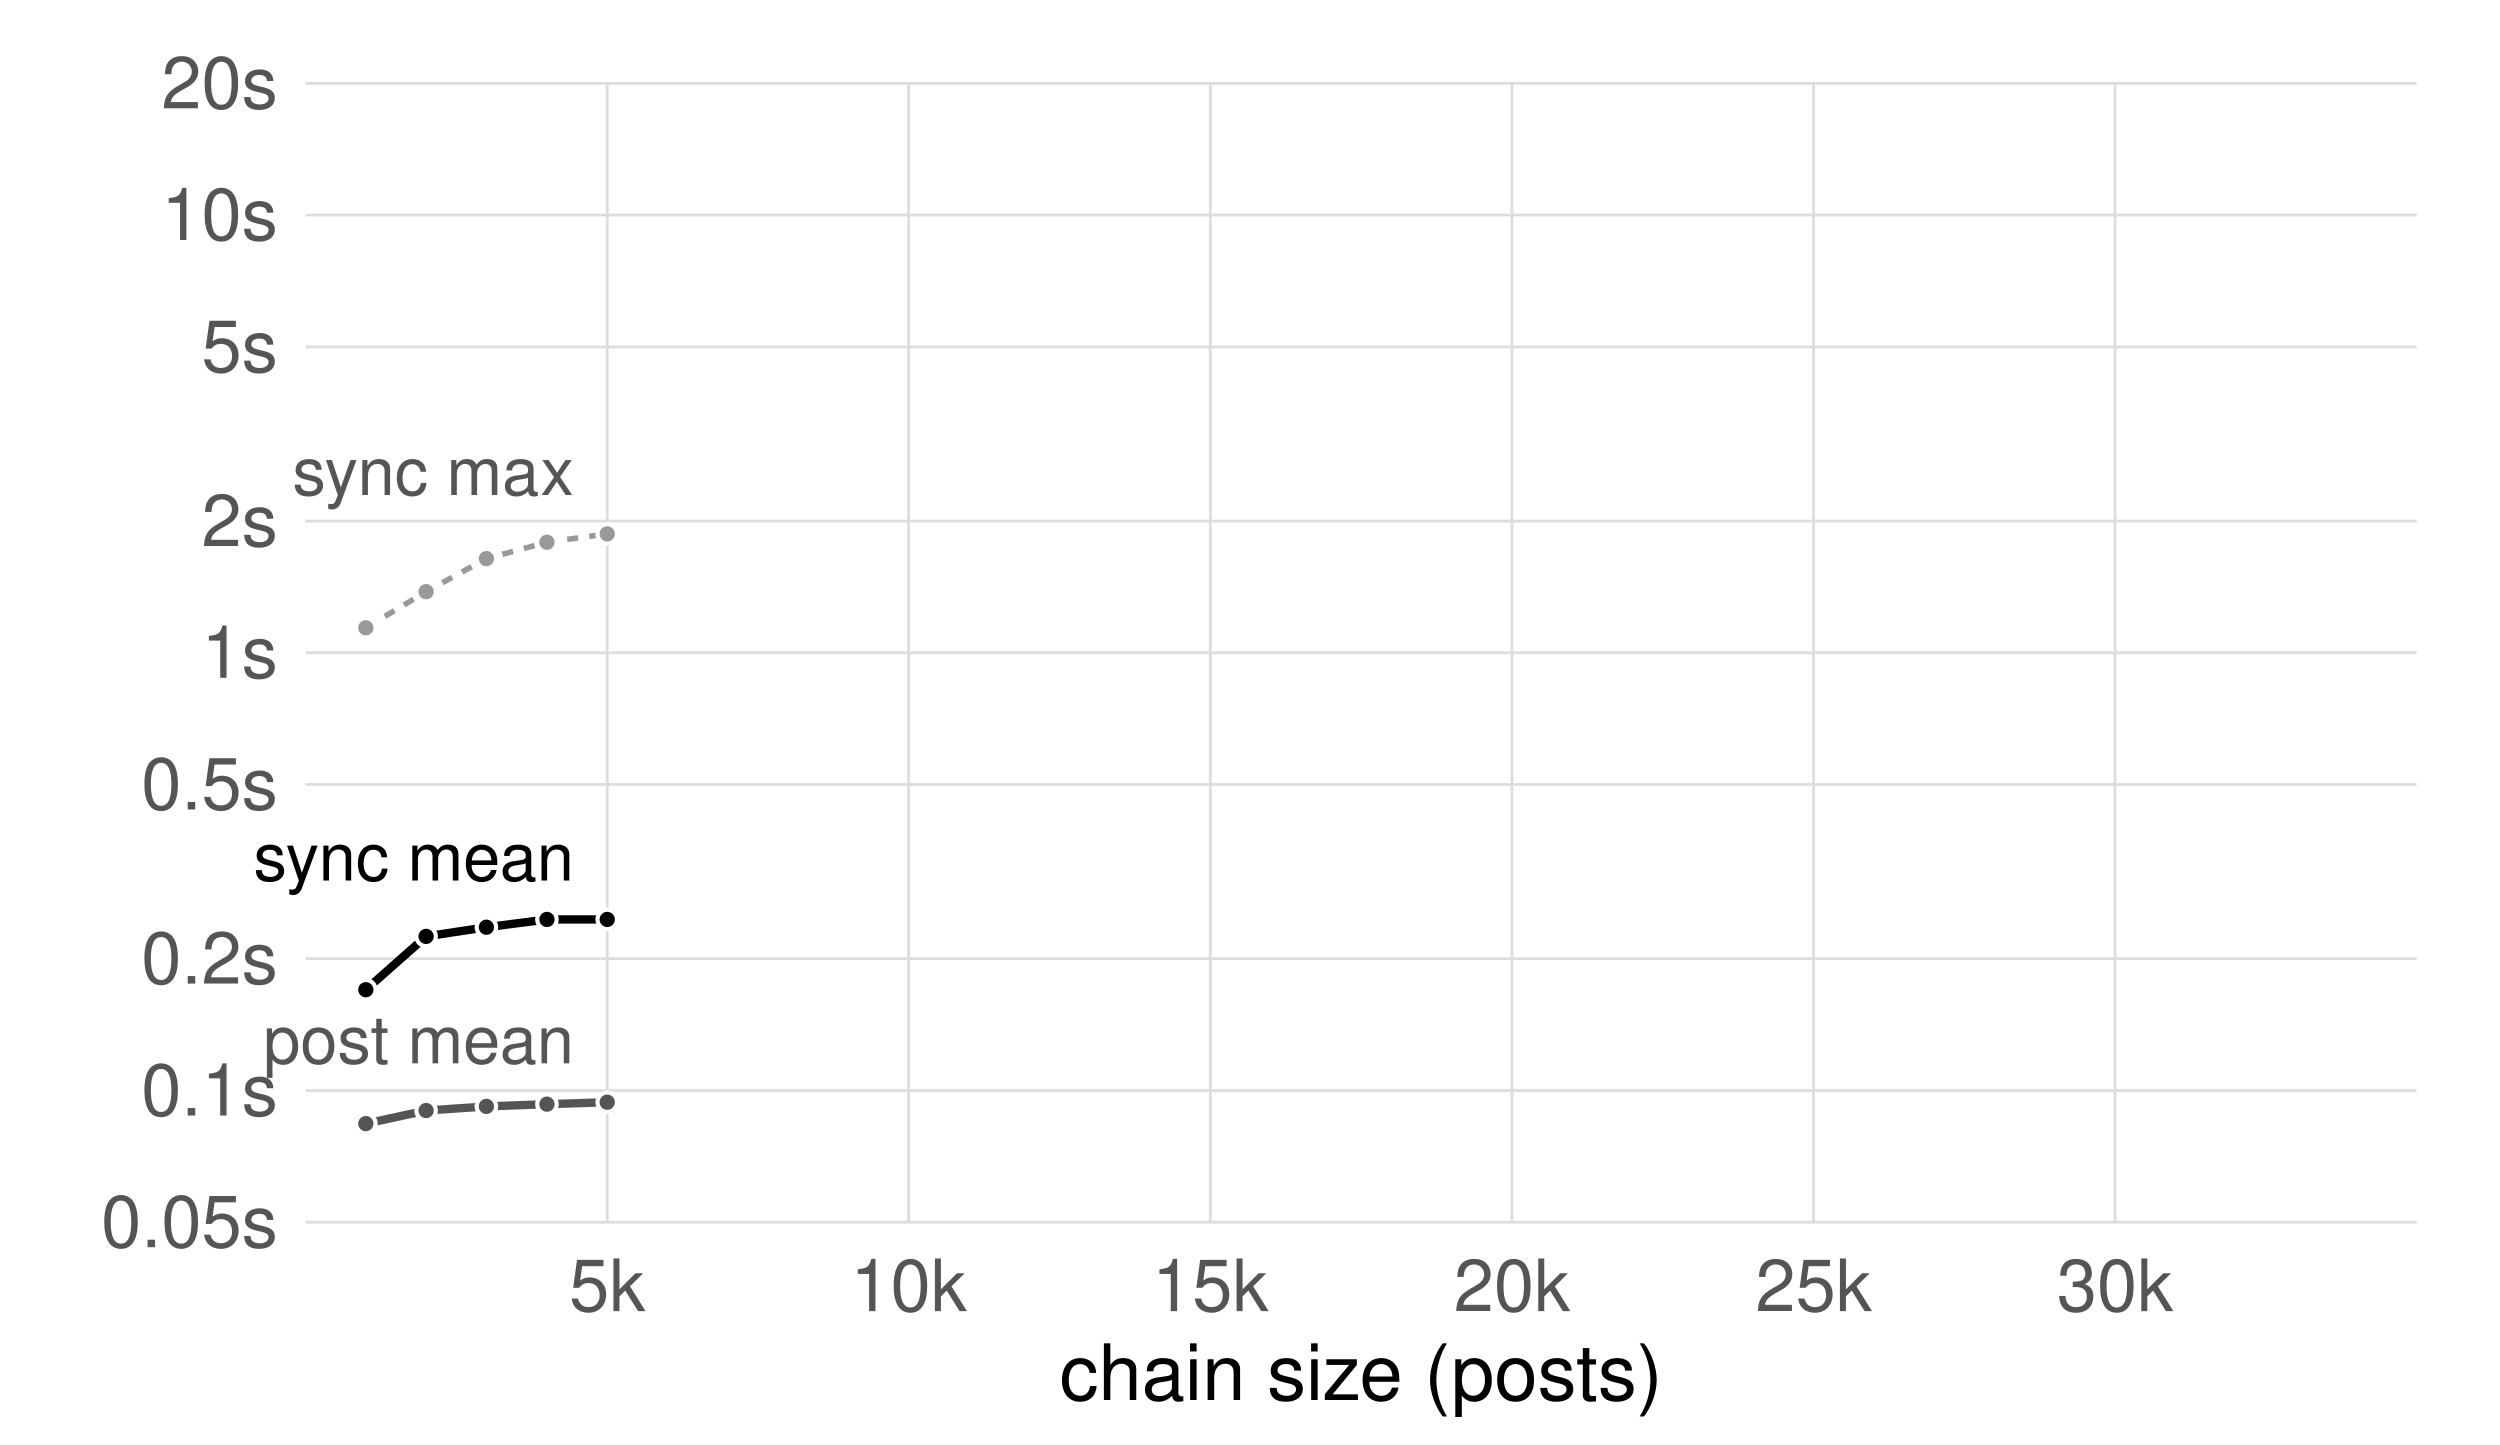
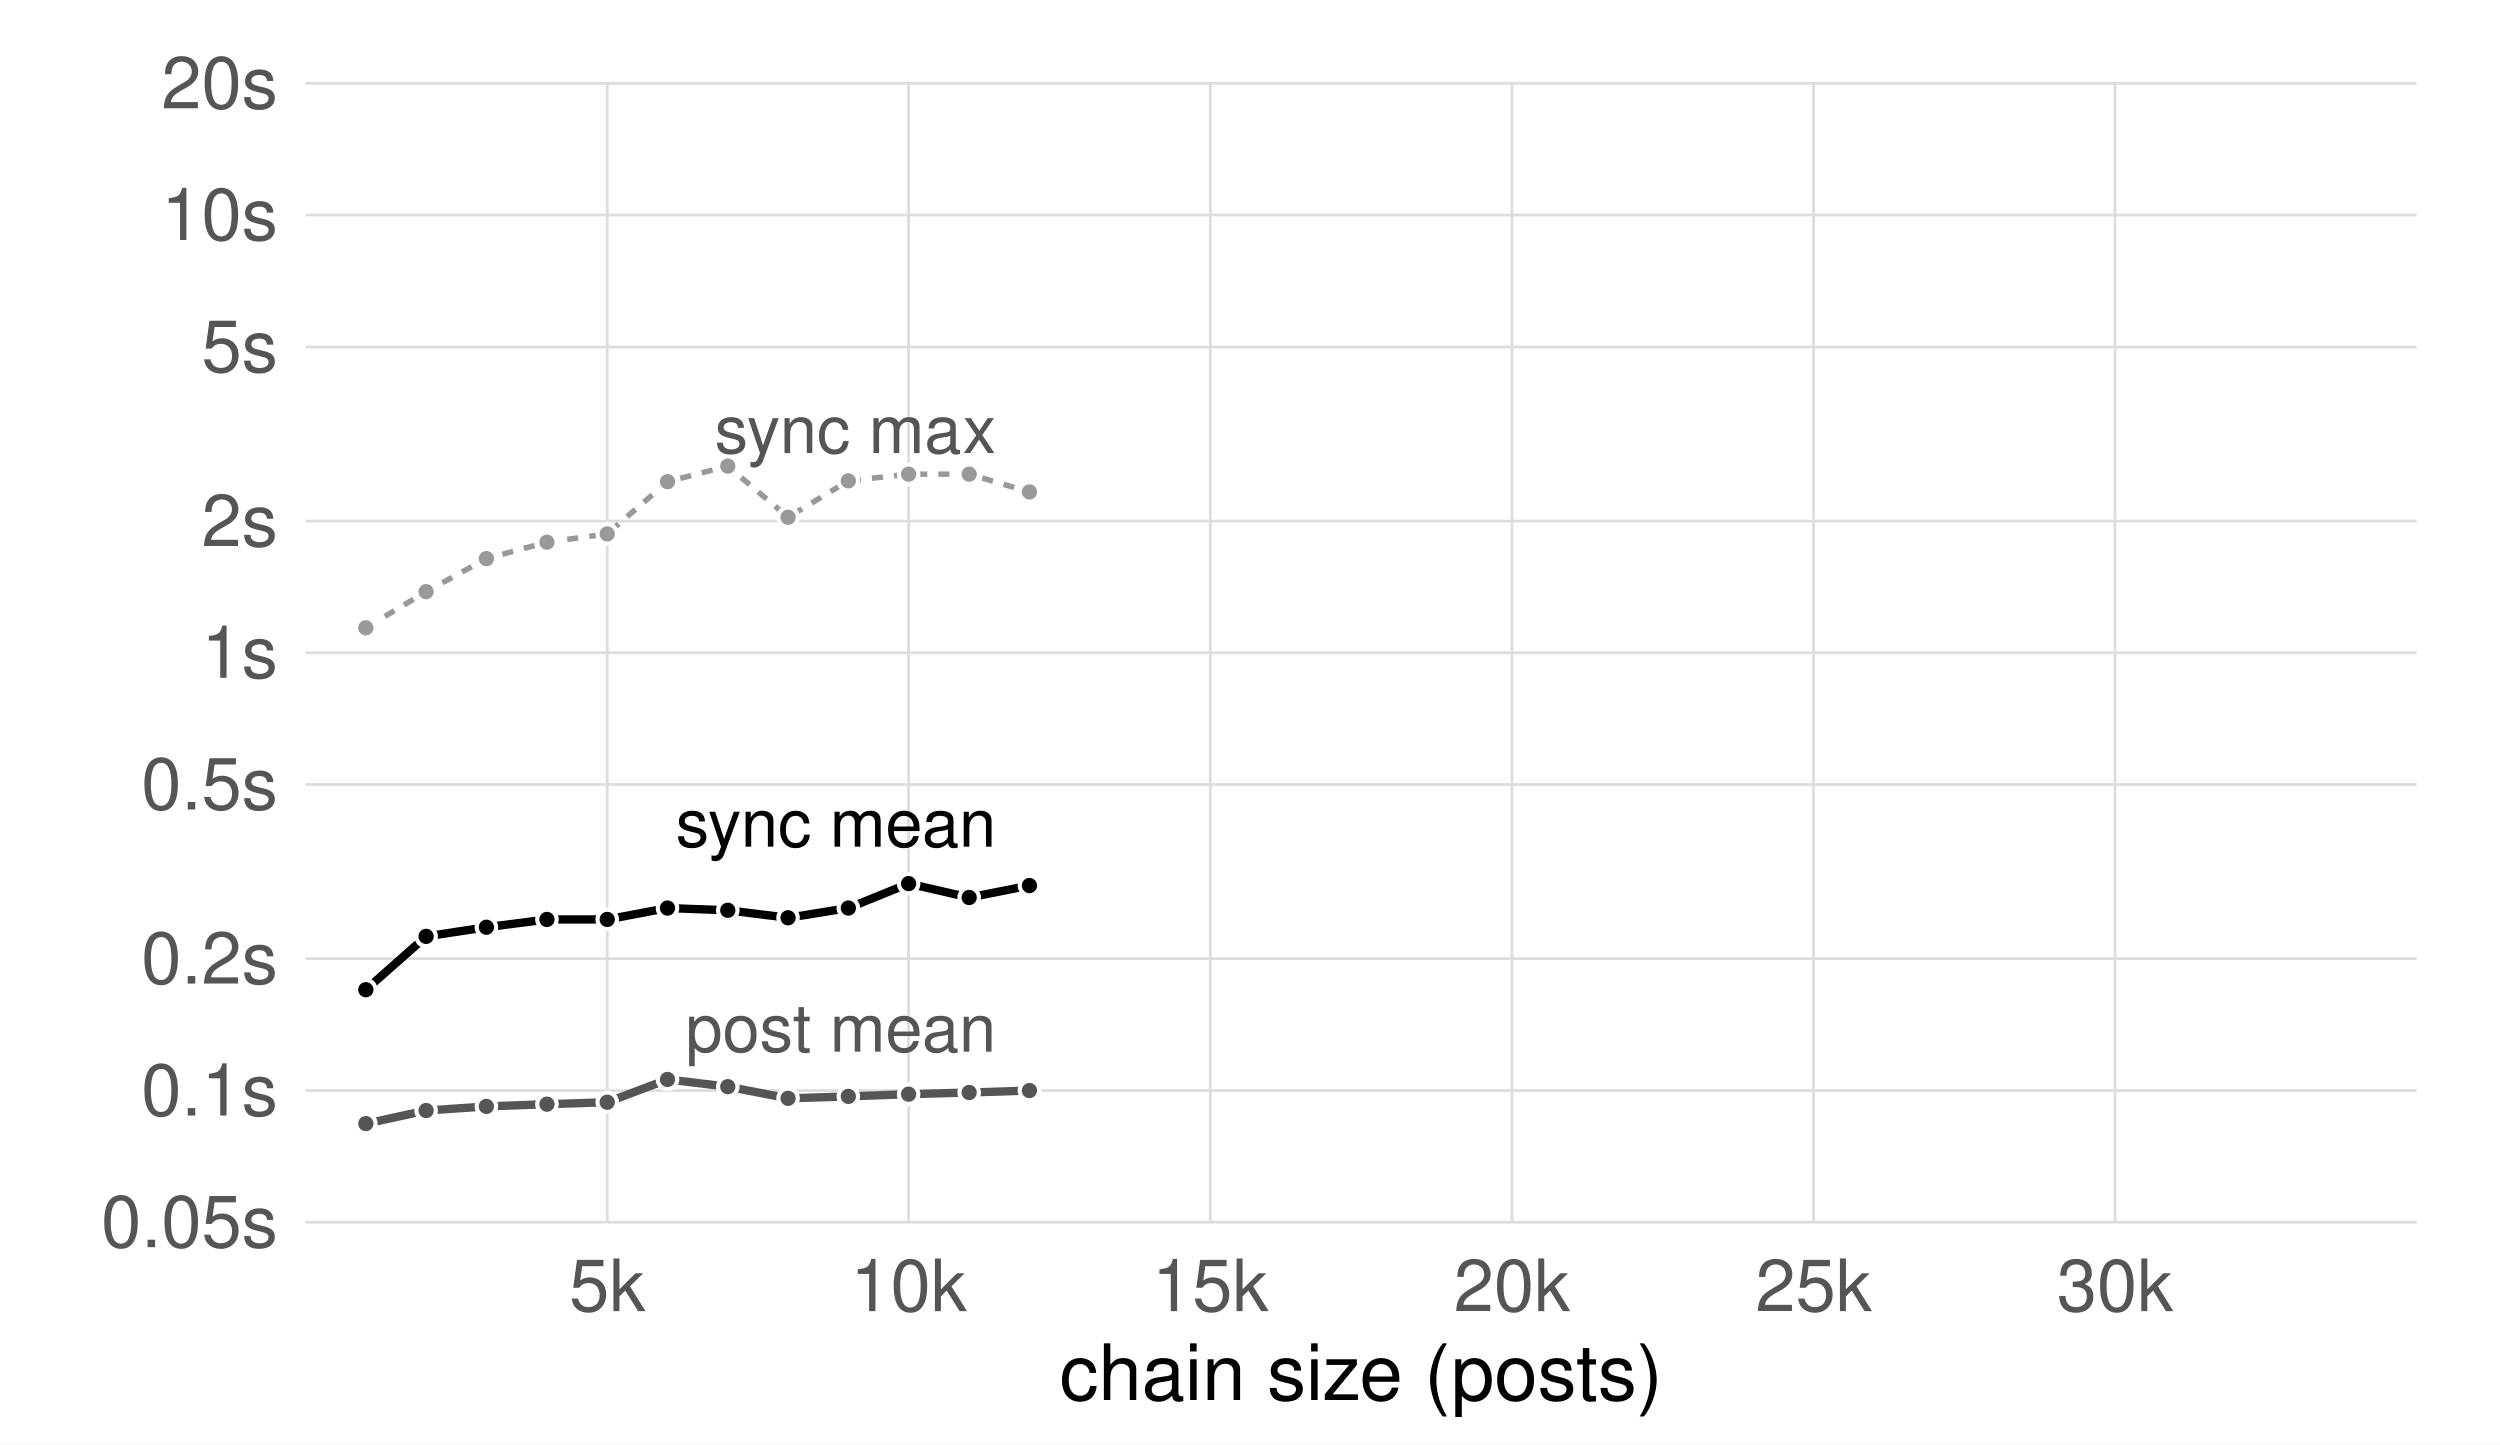
<svg xmlns="http://www.w3.org/2000/svg" width="900" height="520" viewBox="0 0 900 520">
  <rect width="900" height="520" fill="#ffffff" />
  <line x1="110" x2="870" y1="440.0" y2="440.0" stroke="#dddddd" />
  <text x="100.0" y="449.0" font-family="Helvetica, Arial, sans-serif" font-size="26" text-anchor="end" fill="#555555">0.05s</text>
  <line x1="110" x2="870" y1="392.6" y2="392.6" stroke="#dddddd" />
  <text x="100.0" y="401.6" font-family="Helvetica, Arial, sans-serif" font-size="26" text-anchor="end" fill="#555555">0.1s</text>
  <line x1="110" x2="870" y1="345.1" y2="345.1" stroke="#dddddd" />
  <text x="100.0" y="354.1" font-family="Helvetica, Arial, sans-serif" font-size="26" text-anchor="end" fill="#555555">0.2s</text>
  <line x1="110" x2="870" y1="282.4" y2="282.4" stroke="#dddddd" />
  <text x="100.0" y="291.4" font-family="Helvetica, Arial, sans-serif" font-size="26" text-anchor="end" fill="#555555">0.5s</text>
  <line x1="110" x2="870" y1="235.0" y2="235.0" stroke="#dddddd" />
  <text x="100.0" y="244.0" font-family="Helvetica, Arial, sans-serif" font-size="26" text-anchor="end" fill="#555555">1s</text>
  <line x1="110" x2="870" y1="187.6" y2="187.6" stroke="#dddddd" />
  <text x="100.0" y="196.6" font-family="Helvetica, Arial, sans-serif" font-size="26" text-anchor="end" fill="#555555">2s</text>
  <line x1="110" x2="870" y1="124.9" y2="124.9" stroke="#dddddd" />
  <text x="100.0" y="133.9" font-family="Helvetica, Arial, sans-serif" font-size="26" text-anchor="end" fill="#555555">5s</text>
  <line x1="110" x2="870" y1="77.4" y2="77.4" stroke="#dddddd" />
  <text x="100.0" y="86.4" font-family="Helvetica, Arial, sans-serif" font-size="26" text-anchor="end" fill="#555555">10s</text>
  <line x1="110" x2="870" y1="30.0" y2="30.0" stroke="#dddddd" />
  <text x="100.0" y="39.0" font-family="Helvetica, Arial, sans-serif" font-size="26" text-anchor="end" fill="#555555">20s</text>
  <line y1="30" y2="440" x1="218.6" x2="218.6" stroke="#dddddd" />
  <text x="218.6" y="472.0" font-family="Helvetica, Arial, sans-serif" font-size="26" text-anchor="middle" fill="#555555">5k</text>
  <line y1="30" y2="440" x1="327.1" x2="327.1" stroke="#dddddd" />
  <text x="327.1" y="472.0" font-family="Helvetica, Arial, sans-serif" font-size="26" text-anchor="middle" fill="#555555">10k</text>
  <line y1="30" y2="440" x1="435.7" x2="435.7" stroke="#dddddd" />
  <text x="435.7" y="472.0" font-family="Helvetica, Arial, sans-serif" font-size="26" text-anchor="middle" fill="#555555">15k</text>
  <line y1="30" y2="440" x1="544.3" x2="544.3" stroke="#dddddd" />
  <text x="544.3" y="472.0" font-family="Helvetica, Arial, sans-serif" font-size="26" text-anchor="middle" fill="#555555">20k</text>
  <line y1="30" y2="440" x1="652.9" x2="652.9" stroke="#dddddd" />
  <text x="652.9" y="472.0" font-family="Helvetica, Arial, sans-serif" font-size="26" text-anchor="middle" fill="#555555">25k</text>
  <line y1="30" y2="440" x1="761.4" x2="761.4" stroke="#dddddd" />
  <text x="761.4" y="472.0" font-family="Helvetica, Arial, sans-serif" font-size="26" text-anchor="middle" fill="#555555">30k</text>
  <text x="490.0" y="504.0" font-family="Helvetica, Arial, sans-serif" font-size="28" text-anchor="middle" fill="#000000">chain size (posts)</text>
-   <polyline fill="none" stroke="#999999" stroke-width="2" stroke-dasharray="4 4" points="131.7,226.0 153.4,213.0 175.1,201.1 196.9,195.2 218.6,192.2" />
+   <polyline fill="none" stroke="#999999" stroke-width="2" stroke-dasharray="4 4" points="131.7,226.0 153.4,213.0 175.1,201.1 196.9,195.2 218.6,192.2 240.3,173.4 262.0,167.8 283.7,186.2 305.4,173.1 327.1,170.7 348.9,170.7 370.6,177.1" />
  <circle cx="131.7" cy="226.0" r="3.5" fill="#999999" stroke="#ffffff" stroke-width="1.5" />
  <circle cx="153.4" cy="213.0" r="3.5" fill="#999999" stroke="#ffffff" stroke-width="1.5" />
  <circle cx="175.1" cy="201.1" r="3.5" fill="#999999" stroke="#ffffff" stroke-width="1.5" />
  <circle cx="196.9" cy="195.2" r="3.5" fill="#999999" stroke="#ffffff" stroke-width="1.5" />
  <circle cx="218.6" cy="192.2" r="3.5" fill="#999999" stroke="#ffffff" stroke-width="1.5" />
-   <text x="206.6" y="178.2" font-family="Helvetica, Arial, sans-serif" font-size="24" text-anchor="end" fill="#555555">sync max</text>
-   <polyline fill="none" stroke="#000000" stroke-width="3" points="131.7,356.3 153.4,337.1 175.1,333.8 196.9,331.0 218.6,331.0" />
+   <circle cx="240.3" cy="173.4" r="3.5" fill="#999999" stroke="#ffffff" stroke-width="1.5" />
+   <circle cx="262.0" cy="167.8" r="3.5" fill="#999999" stroke="#ffffff" stroke-width="1.5" />
+   <circle cx="283.7" cy="186.2" r="3.5" fill="#999999" stroke="#ffffff" stroke-width="1.5" />
+   <circle cx="305.4" cy="173.1" r="3.5" fill="#999999" stroke="#ffffff" stroke-width="1.5" />
+   <circle cx="327.1" cy="170.7" r="3.5" fill="#999999" stroke="#ffffff" stroke-width="1.5" />
+   <circle cx="348.9" cy="170.7" r="3.5" fill="#999999" stroke="#ffffff" stroke-width="1.5" />
+   <circle cx="370.6" cy="177.1" r="3.5" fill="#999999" stroke="#ffffff" stroke-width="1.5" />
+   <text x="358.6" y="163.1" font-family="Helvetica, Arial, sans-serif" font-size="24" text-anchor="end" fill="#555555">sync max</text>
+   <polyline fill="none" stroke="#000000" stroke-width="3" points="131.7,356.3 153.4,337.1 175.1,333.8 196.9,331.0 218.6,331.0 240.3,326.9 262.0,327.7 283.7,330.4 305.4,326.9 327.1,318.1 348.9,323.1 370.6,318.8" />
  <circle cx="131.7" cy="356.3" r="3.5" fill="#000000" stroke="#ffffff" stroke-width="1.5" />
  <circle cx="153.4" cy="337.1" r="3.5" fill="#000000" stroke="#ffffff" stroke-width="1.5" />
  <circle cx="175.1" cy="333.8" r="3.5" fill="#000000" stroke="#ffffff" stroke-width="1.5" />
  <circle cx="196.9" cy="331.0" r="3.5" fill="#000000" stroke="#ffffff" stroke-width="1.5" />
  <circle cx="218.6" cy="331.0" r="3.5" fill="#000000" stroke="#ffffff" stroke-width="1.5" />
-   <text x="206.6" y="317.0" font-family="Helvetica, Arial, sans-serif" font-size="24" text-anchor="end" fill="#000000">sync mean</text>
-   <polyline fill="none" stroke="#555555" stroke-width="3" points="131.7,404.5 153.4,399.8 175.1,398.3 196.9,397.5 218.6,396.8" />
+   <circle cx="240.3" cy="326.9" r="3.5" fill="#000000" stroke="#ffffff" stroke-width="1.5" />
+   <circle cx="262.0" cy="327.7" r="3.5" fill="#000000" stroke="#ffffff" stroke-width="1.5" />
+   <circle cx="283.7" cy="330.4" r="3.5" fill="#000000" stroke="#ffffff" stroke-width="1.5" />
+   <circle cx="305.4" cy="326.9" r="3.5" fill="#000000" stroke="#ffffff" stroke-width="1.5" />
+   <circle cx="327.1" cy="318.1" r="3.5" fill="#000000" stroke="#ffffff" stroke-width="1.5" />
+   <circle cx="348.9" cy="323.1" r="3.5" fill="#000000" stroke="#ffffff" stroke-width="1.5" />
+   <circle cx="370.6" cy="318.8" r="3.5" fill="#000000" stroke="#ffffff" stroke-width="1.5" />
+   <text x="358.6" y="304.8" font-family="Helvetica, Arial, sans-serif" font-size="24" text-anchor="end" fill="#000000">sync mean</text>
+   <polyline fill="none" stroke="#555555" stroke-width="3" points="131.7,404.5 153.4,399.8 175.1,398.3 196.9,397.5 218.6,396.8 240.3,388.6 262.0,391.2 283.7,395.4 305.4,394.7 327.1,393.9 348.9,393.3 370.6,392.6" />
  <circle cx="131.7" cy="404.5" r="3.5" fill="#555555" stroke="#ffffff" stroke-width="1.5" />
  <circle cx="153.4" cy="399.8" r="3.5" fill="#555555" stroke="#ffffff" stroke-width="1.5" />
  <circle cx="175.1" cy="398.3" r="3.5" fill="#555555" stroke="#ffffff" stroke-width="1.5" />
  <circle cx="196.9" cy="397.5" r="3.5" fill="#555555" stroke="#ffffff" stroke-width="1.5" />
  <circle cx="218.6" cy="396.8" r="3.5" fill="#555555" stroke="#ffffff" stroke-width="1.5" />
-   <text x="206.6" y="382.8" font-family="Helvetica, Arial, sans-serif" font-size="24" text-anchor="end" fill="#555555">post mean</text>
+   <circle cx="240.3" cy="388.6" r="3.5" fill="#555555" stroke="#ffffff" stroke-width="1.5" />
+   <circle cx="262.0" cy="391.2" r="3.5" fill="#555555" stroke="#ffffff" stroke-width="1.5" />
+   <circle cx="283.7" cy="395.4" r="3.5" fill="#555555" stroke="#ffffff" stroke-width="1.5" />
+   <circle cx="305.4" cy="394.7" r="3.5" fill="#555555" stroke="#ffffff" stroke-width="1.5" />
+   <circle cx="327.1" cy="393.9" r="3.5" fill="#555555" stroke="#ffffff" stroke-width="1.5" />
+   <circle cx="348.9" cy="393.3" r="3.5" fill="#555555" stroke="#ffffff" stroke-width="1.5" />
+   <circle cx="370.6" cy="392.6" r="3.5" fill="#555555" stroke="#ffffff" stroke-width="1.5" />
+   <text x="358.6" y="378.6" font-family="Helvetica, Arial, sans-serif" font-size="24" text-anchor="end" fill="#555555">post mean</text>
</svg>
